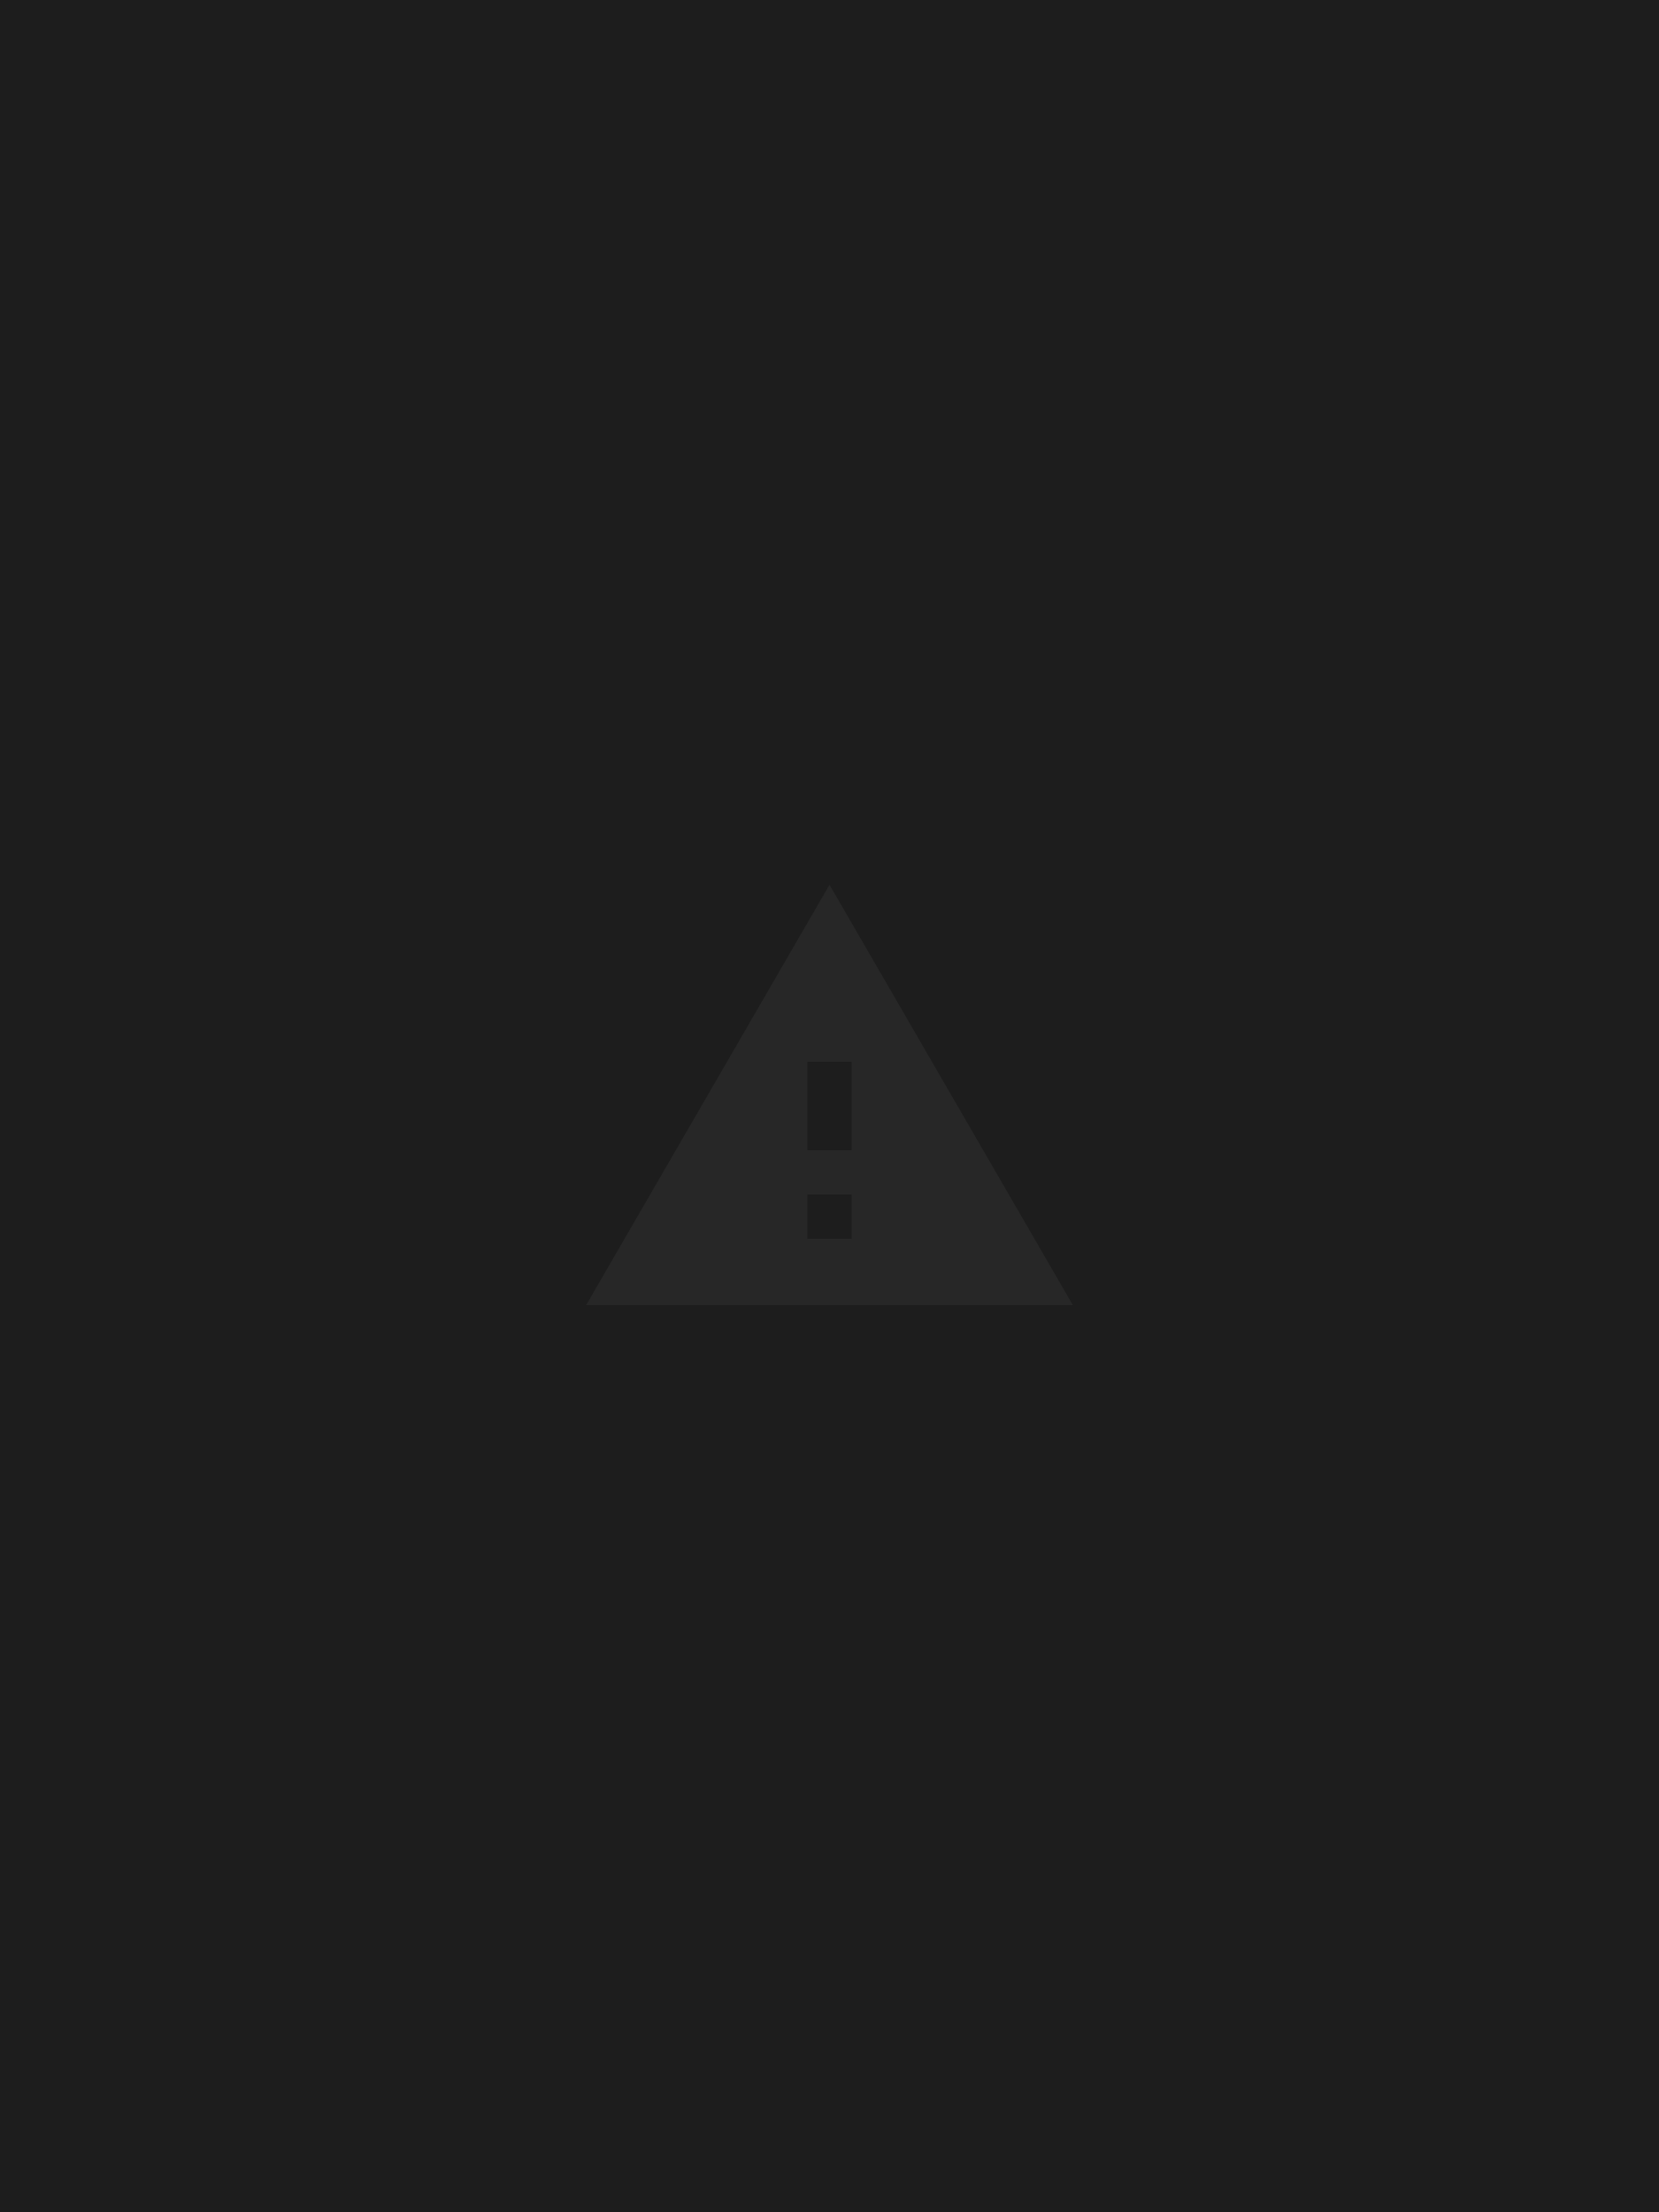
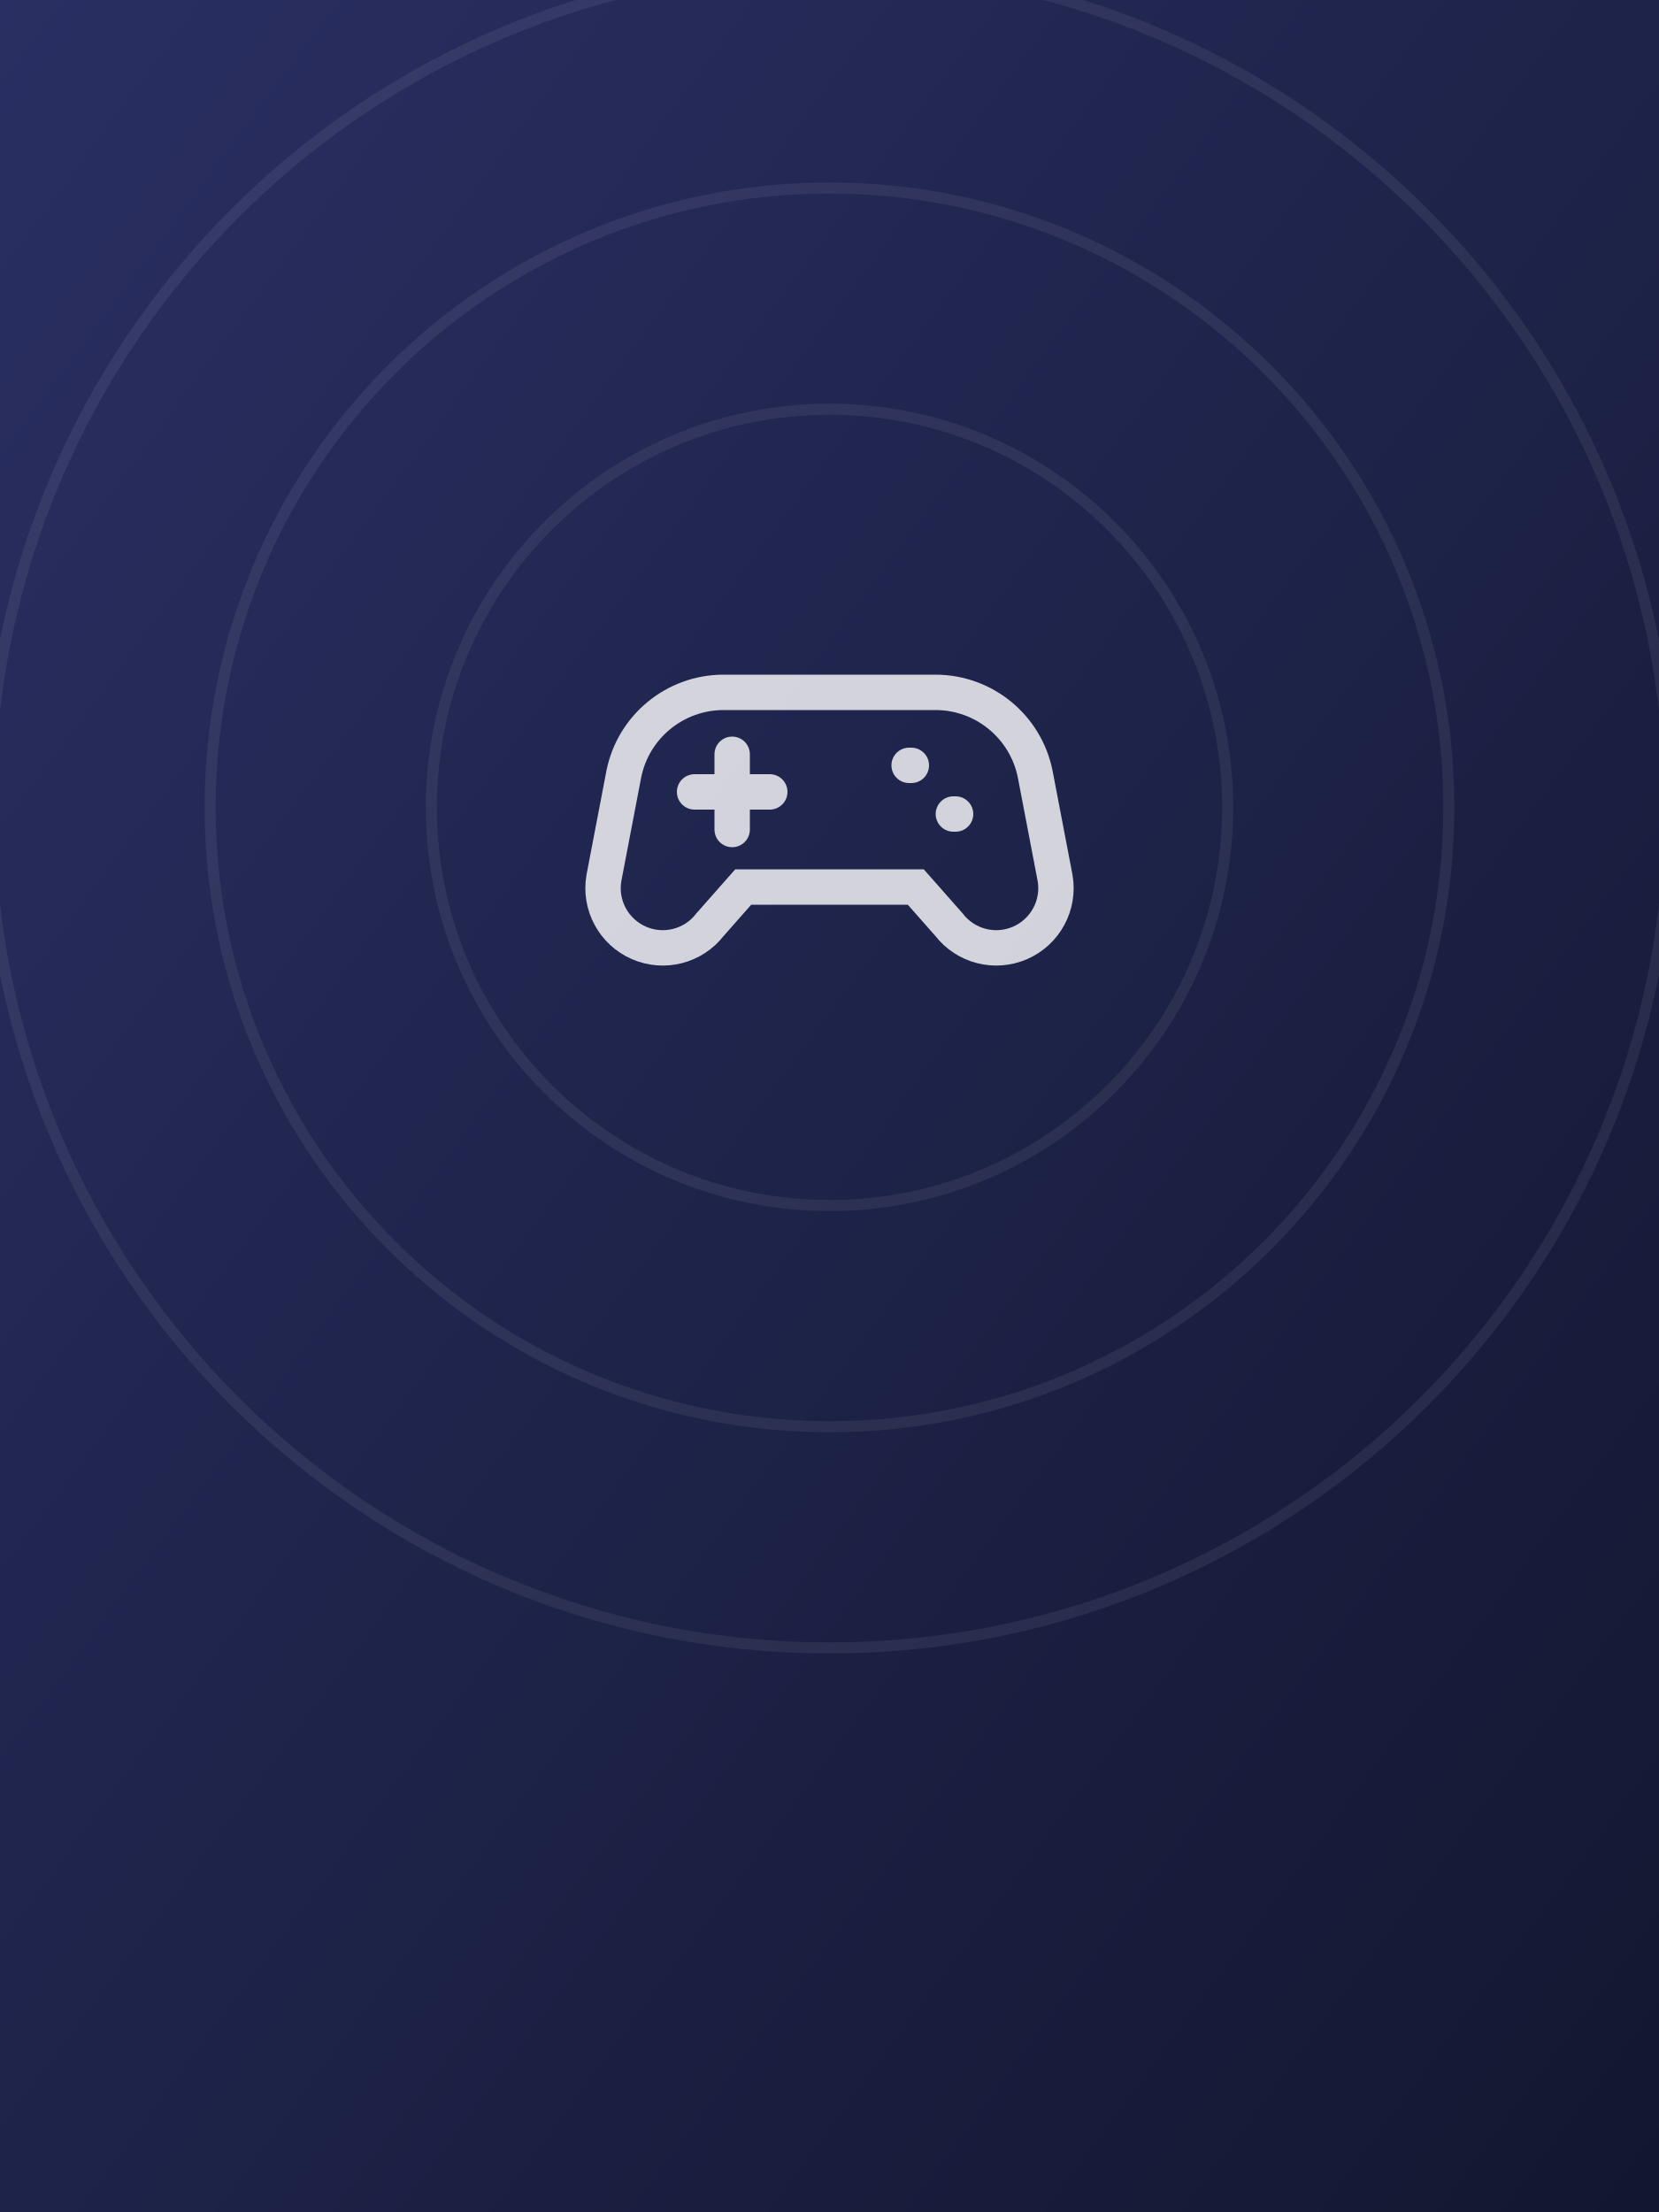
- <svg xmlns="http://www.w3.org/2000/svg" style="isolation:isolate" viewBox="0 0 300 400" width="300" height="400">
+ <svg xmlns="http://www.w3.org/2000/svg" viewBox="0 0 300 400" width="300" height="400">
  <defs>
-     <clipPath id="_clipPath_7VrBmLEdSmb7vTXt6k0koa8xYu1zCaFz">
-       <rect width="300" height="400" />
-     </clipPath>
+     <linearGradient id="a" x2="1" y2="1">
+       <stop stop-color="#2A2F63" />
+       <stop offset="1" stop-color="#121730" />
+     </linearGradient>
  </defs>
-   <g clip-path="url(#_clipPath_7VrBmLEdSmb7vTXt6k0koa8xYu1zCaFz)">
-     <rect width="300" height="400" style="fill:rgb(29,29,29)" />
-     <g id="ic_warning_black_48px">
-       <path d=" M 102 152 L 198 152 L 198 248 L 102 248 L 102 152 Z " fill="none" />
-       <path d=" M 106 236 L 194 236 L 150 160 L 106 236 Z  M 154 224 L 146 224 L 146 216 L 154 216 L 154 224 Z  M 154 208 L 146 208 L 146 192 L 154 192 L 154 208 Z " fill="rgb(39,39,39)" />
-     </g>
+   <rect width="300" height="400" fill="url(#a)" />
+   <g fill="none" stroke="#fff" stroke-width="2" stroke-opacity=".07">
+     <circle cx="150" cy="146" r="72" />
+     <circle cx="150" cy="146" r="112" />
+     <circle cx="150" cy="146" r="152" />
+     <path transform="matrix(4 0 0 4 102 98)" stroke-opacity=".8" stroke-width="1.6" stroke-linecap="round" d="M7.2 6.8h9.6a4.6 4.6 0 0 1 4.5 3.7l.9 4.7a2.7 2.7 0 0 1-4.8 2.1l-1.5-1.7H8.1l-1.5 1.7a2.7 2.7 0 0 1-4.8-2.1l.9-4.7a4.6 4.6 0 0 1 4.5-3.7zM7.6 9.6v3.4M5.9 11.3h3.4M15.6 10.1h.1M17.6 12.3h.1" />
  </g>
</svg>
